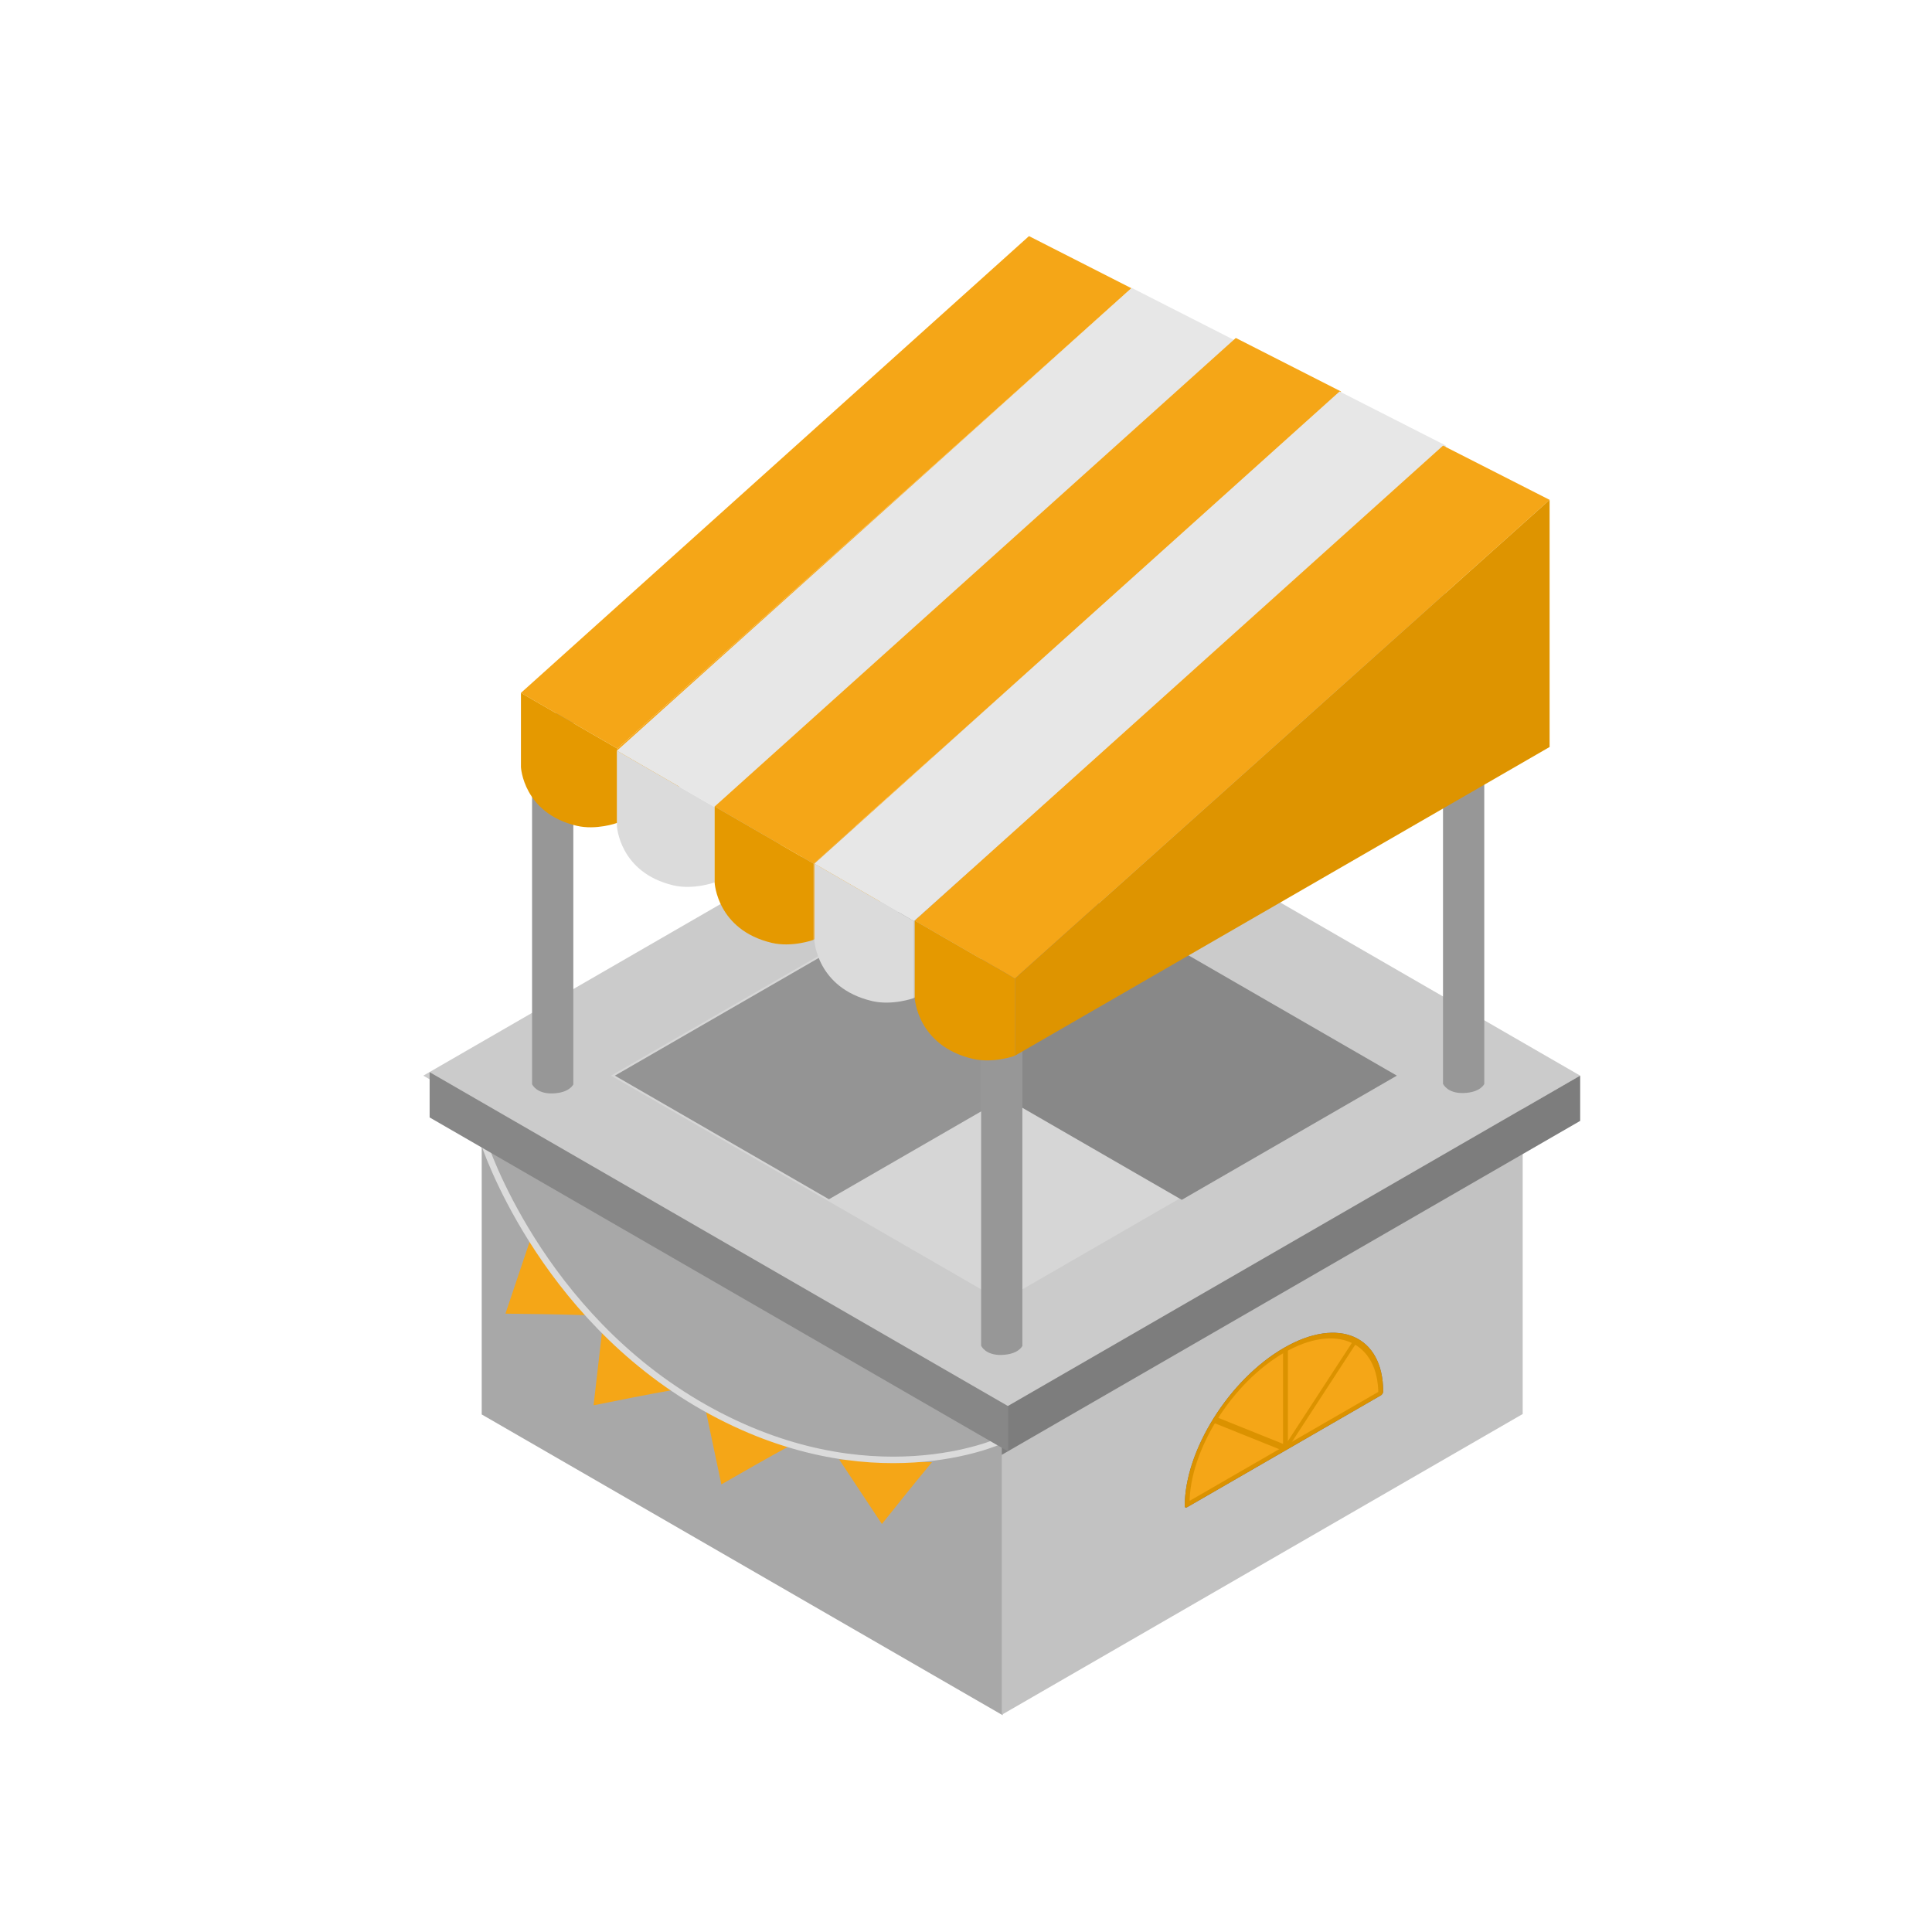
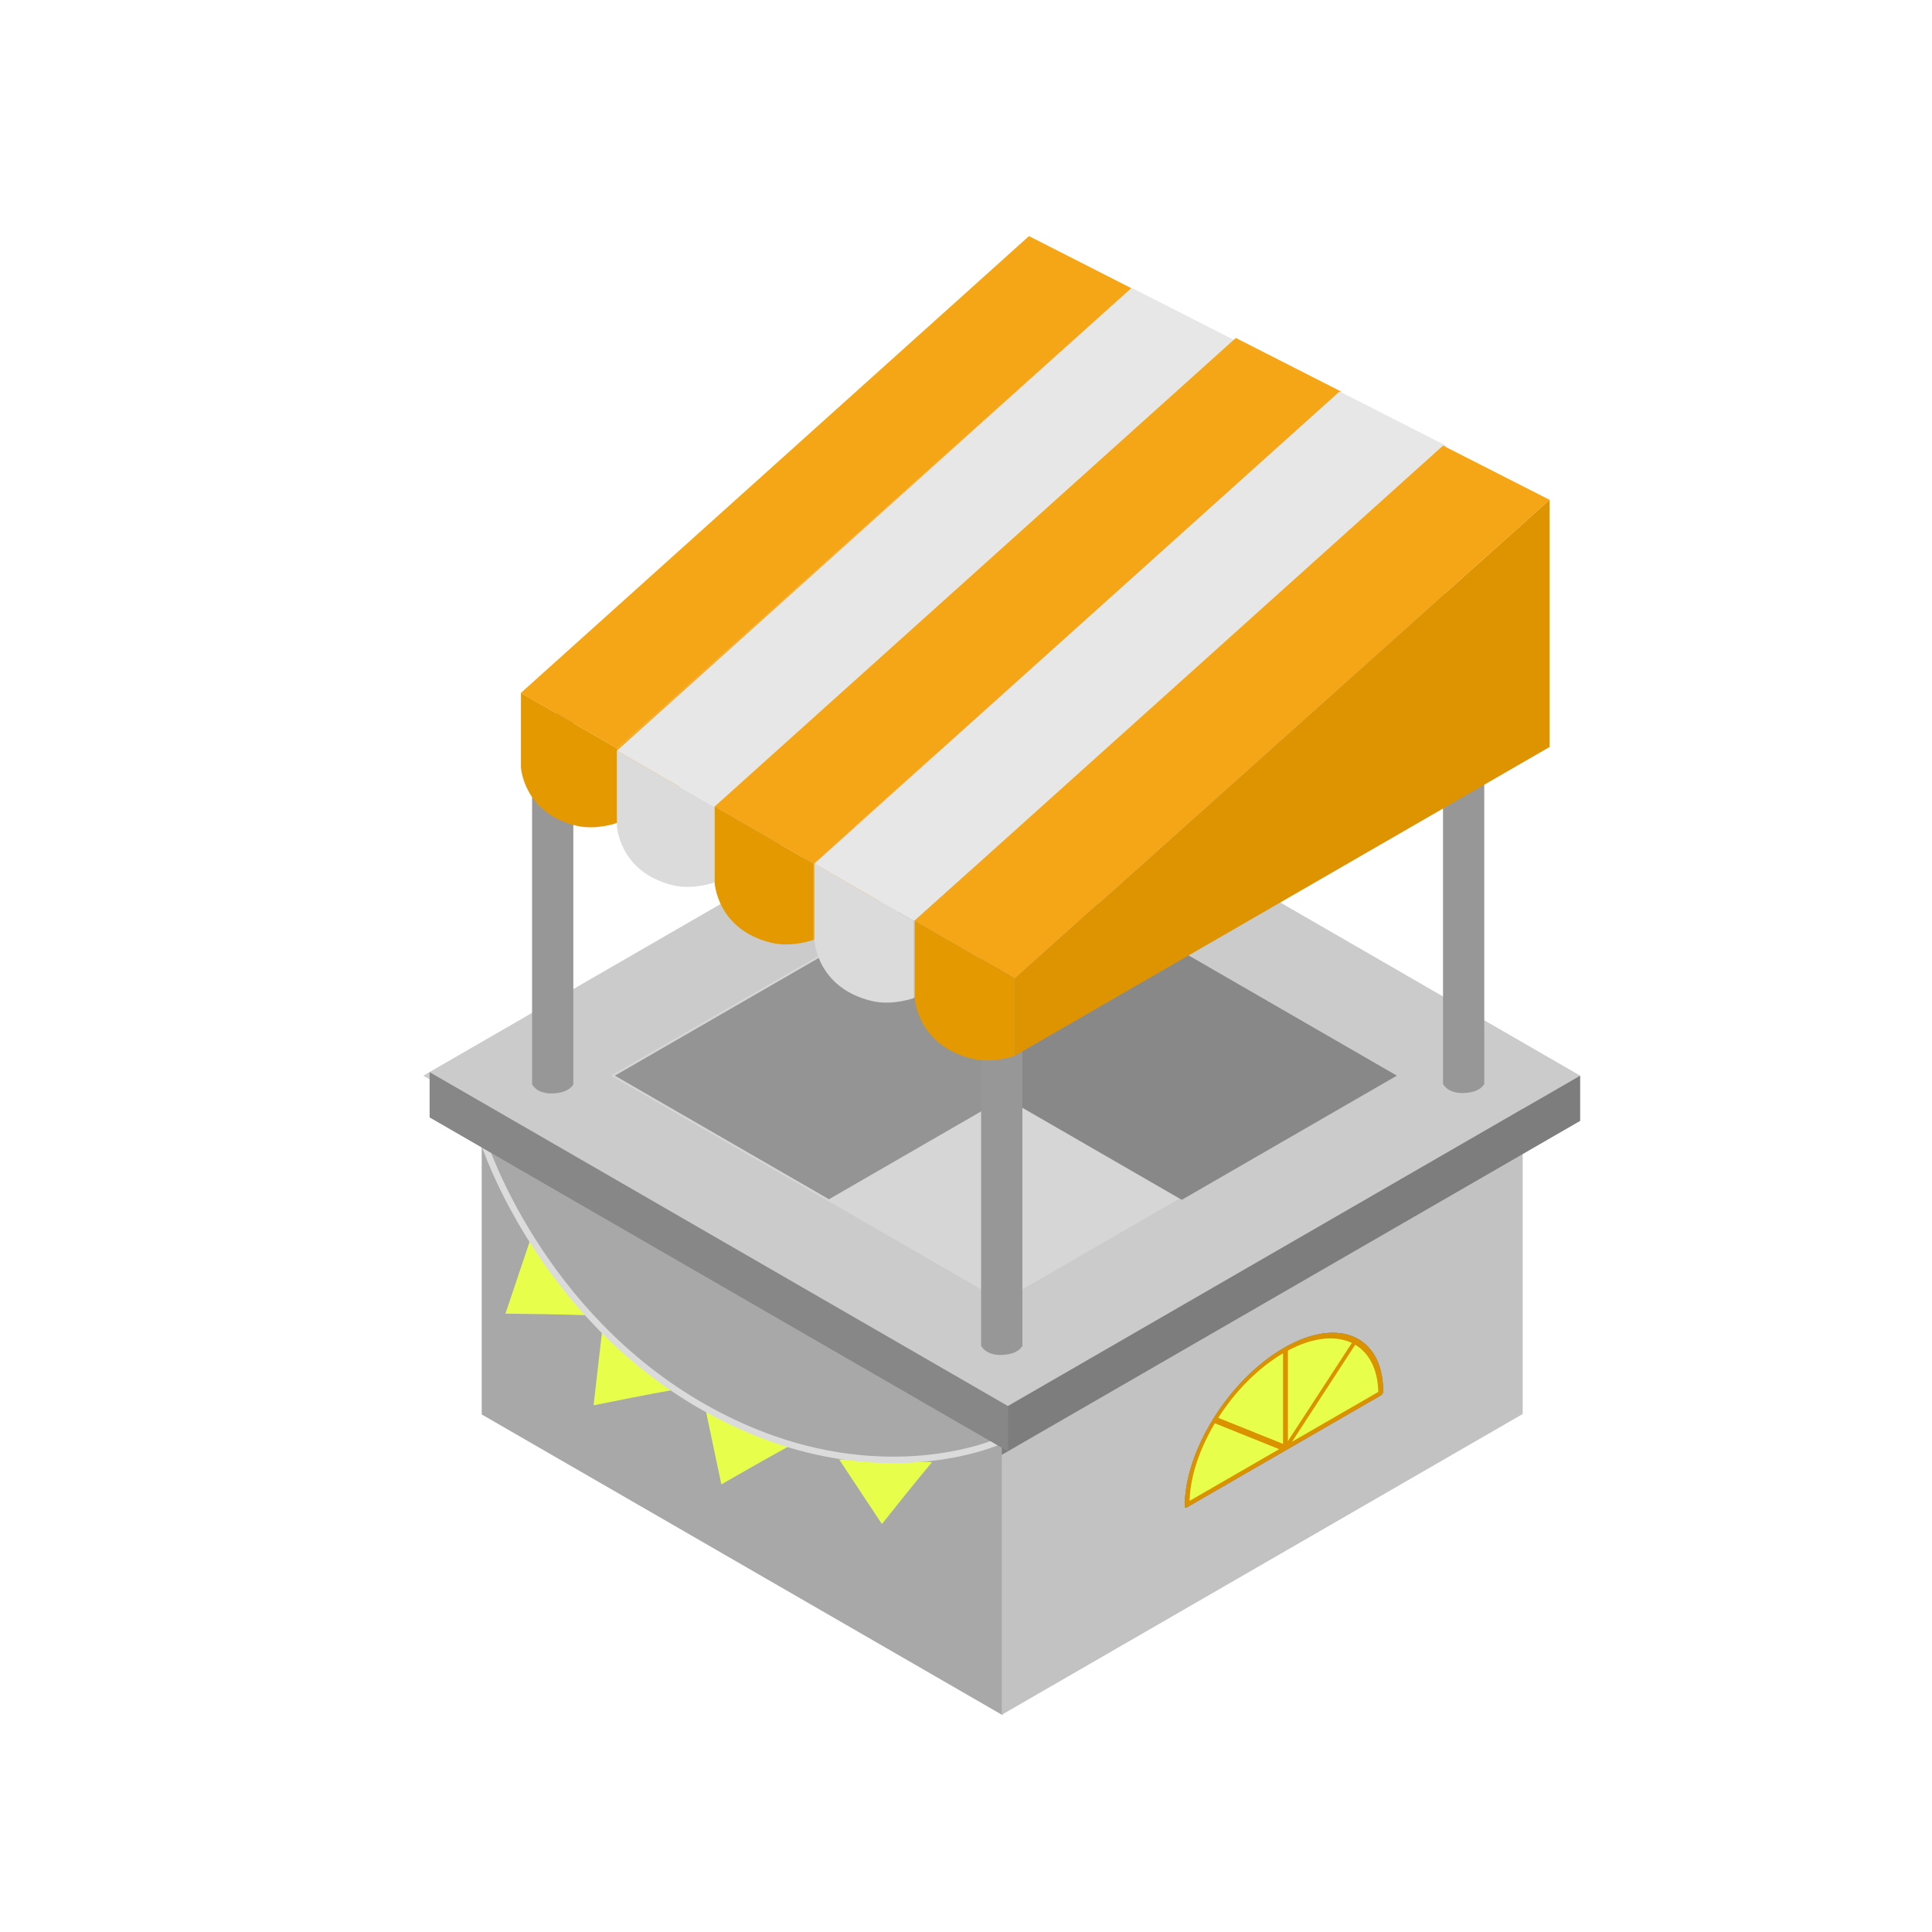
<svg xmlns="http://www.w3.org/2000/svg" viewBox="0 0 300 300" fill-rule="evenodd" clip-rule="evenodd" stroke-linecap="round" stroke-linejoin="round" stroke-miterlimit="1.414">
  <path d="M74.8 167.094v52.54l80.892 46.704v-52.54L74.8 167.093z" fill="#A8A8A8" />
-   <path d="M82.315 192.594l-3.83 11.39c4.025.043 8.078.092 12.357.232l-8.527-11.622zm11.23 13.68l-1.374 11.94c3.947-.797 7.92-1.593 12.135-2.347l-10.76-9.592zm36.763 20.354l6.633 10.022c2.508-3.148 5.038-6.315 7.778-9.605l-14.41-.417zm-20.775-7.892l2.48 11.76c3.488-2.006 7.005-4.02 10.764-6.07l-13.244-5.69z" fill="#F5A617" />
+   <path d="M82.315 192.594l-3.83 11.39c4.025.043 8.078.092 12.357.232l-8.527-11.622zm11.23 13.68l-1.374 11.94c3.947-.797 7.92-1.593 12.135-2.347l-10.76-9.592zm36.763 20.354l6.633 10.022c2.508-3.148 5.038-6.315 7.778-9.605l-14.41-.417zm-20.775-7.892l2.48 11.76c3.488-2.006 7.005-4.02 10.764-6.07l-13.244-5.69z" fill="#e7ff4b" />
  <path d="M236.444 167.026v52.54L155.55 266.27v-52.54l80.894-46.704z" fill="#C2C2C2" />
  <path d="M75.14 177.423s8.53 26.6 34.218 41.135c25.687 14.533 45.97 5.162 45.97 5.162" fill="none" stroke-width="1.007" stroke="#DBDBDB" />
  <path d="M65.735 167.026l89.817-51.856 89.817 51.856-89.82 51.856-89.816-51.856z" fill="#CBCBCB" />
  <path d="M155.552 225.907l89.817-51.856v-7.03l-89.82 51.856v7.032z" fill="#7D7D7D" />
  <path d="M94.883 167.026L155.553 132l60.67 35.026-60.67 35.027-60.67-35.027z" fill="#D6D6D6" />
  <path d="M95.474 167.026L156.144 132l2.91 36.706-30.335 17.514-33.247-19.194z" fill="#949494" />
  <path d="M216.904 167.026L156.234 132l-3.062 36.794 30.335 17.513 33.397-19.28z" fill="#888" />
  <path d="M89.04 168.354s-.56 1.363-3.266 1.433c-2.47.065-3.135-1.386-3.154-1.43v-57.603h6.406v57.6h.013zm69.73 40.606s-.562 1.364-3.266 1.434c-2.47.064-3.135-1.386-3.154-1.432h-.002v-57.6h6.408v57.6h.013z" fill="#979797" />
  <path d="M156.53 225.37l-75.41-43.536-14.408-8.32v-7.03l89.817 51.855v7.03z" fill="#878787" />
  <path d="M230.49 168.292s-.56 1.363-3.264 1.434c-2.47.064-3.135-1.387-3.154-1.432l-.002-.002v-57.6h6.407v57.6h.013z" fill="#979797" />
-   <path d="M185.676 747.4c-10.707 0-19.4-8.694-19.4-19.4 0-10.707 8.693-19.4 19.4-19.4v38.8z" fill="#F5A617" stroke-width=".97" stroke-linecap="butt" stroke="#696969" transform="matrix(0 .78856 -.7748 .44733 763.426 -247.096)" />
-   <path d="M185.676 747.4c-10.707 0-19.4-8.694-19.4-19.4 0-10.707 8.693-19.4 19.4-19.4v38.8z" fill="#F5A617" stroke-width=".97" stroke-linecap="butt" stroke="#DB9200" transform="matrix(0 .78856 -.7748 .44733 763.426 -247.096)" />
-   <path d="M166.277 736l-11.085-16" fill="#F5A617" stroke-width=".95" stroke-linecap="butt" stroke="#DB9200" transform="matrix(0 .9384 -.67873 .39187 699.158 -219.562)" />
-   <path d="M166.277 736h-19.4m19.4 0l-13.857 14.4" fill="#F5A617" stroke-width=".97" stroke-linecap="butt" stroke="#DB9200" transform="matrix(0 .78856 -.7748 .44733 769.862 -235.466)" />
+   <path d="M185.676 747.4c-10.707 0-19.4-8.694-19.4-19.4 0-10.707 8.693-19.4 19.4-19.4v38.8z" fill="#e7ff4b" stroke-width=".97" stroke-linecap="butt" stroke="#696969" transform="matrix(0 .78856 -.7748 .44733 763.426 -247.096)" />
+   <path d="M185.676 747.4c-10.707 0-19.4-8.694-19.4-19.4 0-10.707 8.693-19.4 19.4-19.4v38.8z" fill="#e7ff4b" stroke-width=".97" stroke-linecap="butt" stroke="#DB9200" transform="matrix(0 .78856 -.7748 .44733 763.426 -247.096)" />
+   <path d="M166.277 736l-11.085-16" fill="#e7ff4b" stroke-width=".95" stroke-linecap="butt" stroke="#DB9200" transform="matrix(0 .9384 -.67873 .39187 699.158 -219.562)" />
+   <path d="M166.277 736h-19.4m19.4 0l-13.857 14.4" fill="#e7ff4b" stroke-width=".97" stroke-linecap="butt" stroke="#DB9200" transform="matrix(0 .78856 -.7748 .44733 769.862 -235.466)" />
  <path d="M80.892 107.59l78.888-70.927 15.913 8.098-79.833 71.474-14.968-8.642z" fill="#F5A617" />
  <path d="M175.693 44.76v36.904L95.86 127.756v-11.523l79.833-71.472z" fill="#F5A617" />
  <path d="M80.892 119.12c0 .01.354 7.145 8.66 9.108 2.982.705 6.21-.396 6.303-.47l.005-.002v-11.523l-14.968-8.642v11.53z" fill="#E59900" />
  <path d="M95.793 116.568l79.936-71.87 16.122 8.207-80.893 72.42-15.168-8.757z" fill="#E7E7E7" />
  <path d="M191.853 52.905v37.393L110.96 137v-11.675l80.893-72.42z" fill="#CCC" />
  <path d="M95.793 128.25c.002.01.36 7.24 8.775 9.23 3.022.713 6.295-.402 6.388-.476l.004-.003v-11.674l-15.167-8.757v11.68z" fill="#DBDBDB" />
  <path d="M110.97 125.238l80.927-72.76 16.324 8.306-81.895 73.32-15.355-8.866z" fill="#F5A617" />
  <path d="M208.22 60.784v37.858l-81.896 47.282v-11.82l81.897-73.32z" fill="#F5A617" />
  <path d="M110.97 137.065c0 .01.363 7.33 8.883 9.344 3.06.72 6.372-.408 6.467-.484l.004-.003v-11.82l-15.355-8.866v11.827z" fill="#E59900" />
  <g>
    <path d="M126.455 134.108l81.55-73.32 16.45 8.37-82.527 73.883-15.473-8.93z" fill="#E7E7E7" />
    <path d="M224.455 69.158v38.15l-82.527 47.645V143.04l82.527-73.882z" fill="#CCC" />
    <path d="M126.455 146.025c.002.01.366 7.387 8.952 9.416 3.083.73 6.422-.407 6.517-.483l.004-.003V143.04l-15.473-8.932v11.917z" fill="#DBDBDB" />
  </g>
  <g>
    <path d="M142.037 142.954l82.037-73.76 16.55 8.422L157.6 151.94l-15.565-8.986z" fill="#F5A617" />
    <path d="M240.623 77.616v38.376l-83.02 47.932V151.94l83.02-74.324z" fill="#DE9400" />
    <path d="M142.037 154.943c0 .01.368 7.43 9.005 9.472 3.102.733 6.46-.412 6.556-.488l.004-.003V151.94l-15.565-8.986v11.99z" fill="#E59900" />
  </g>
</svg>
